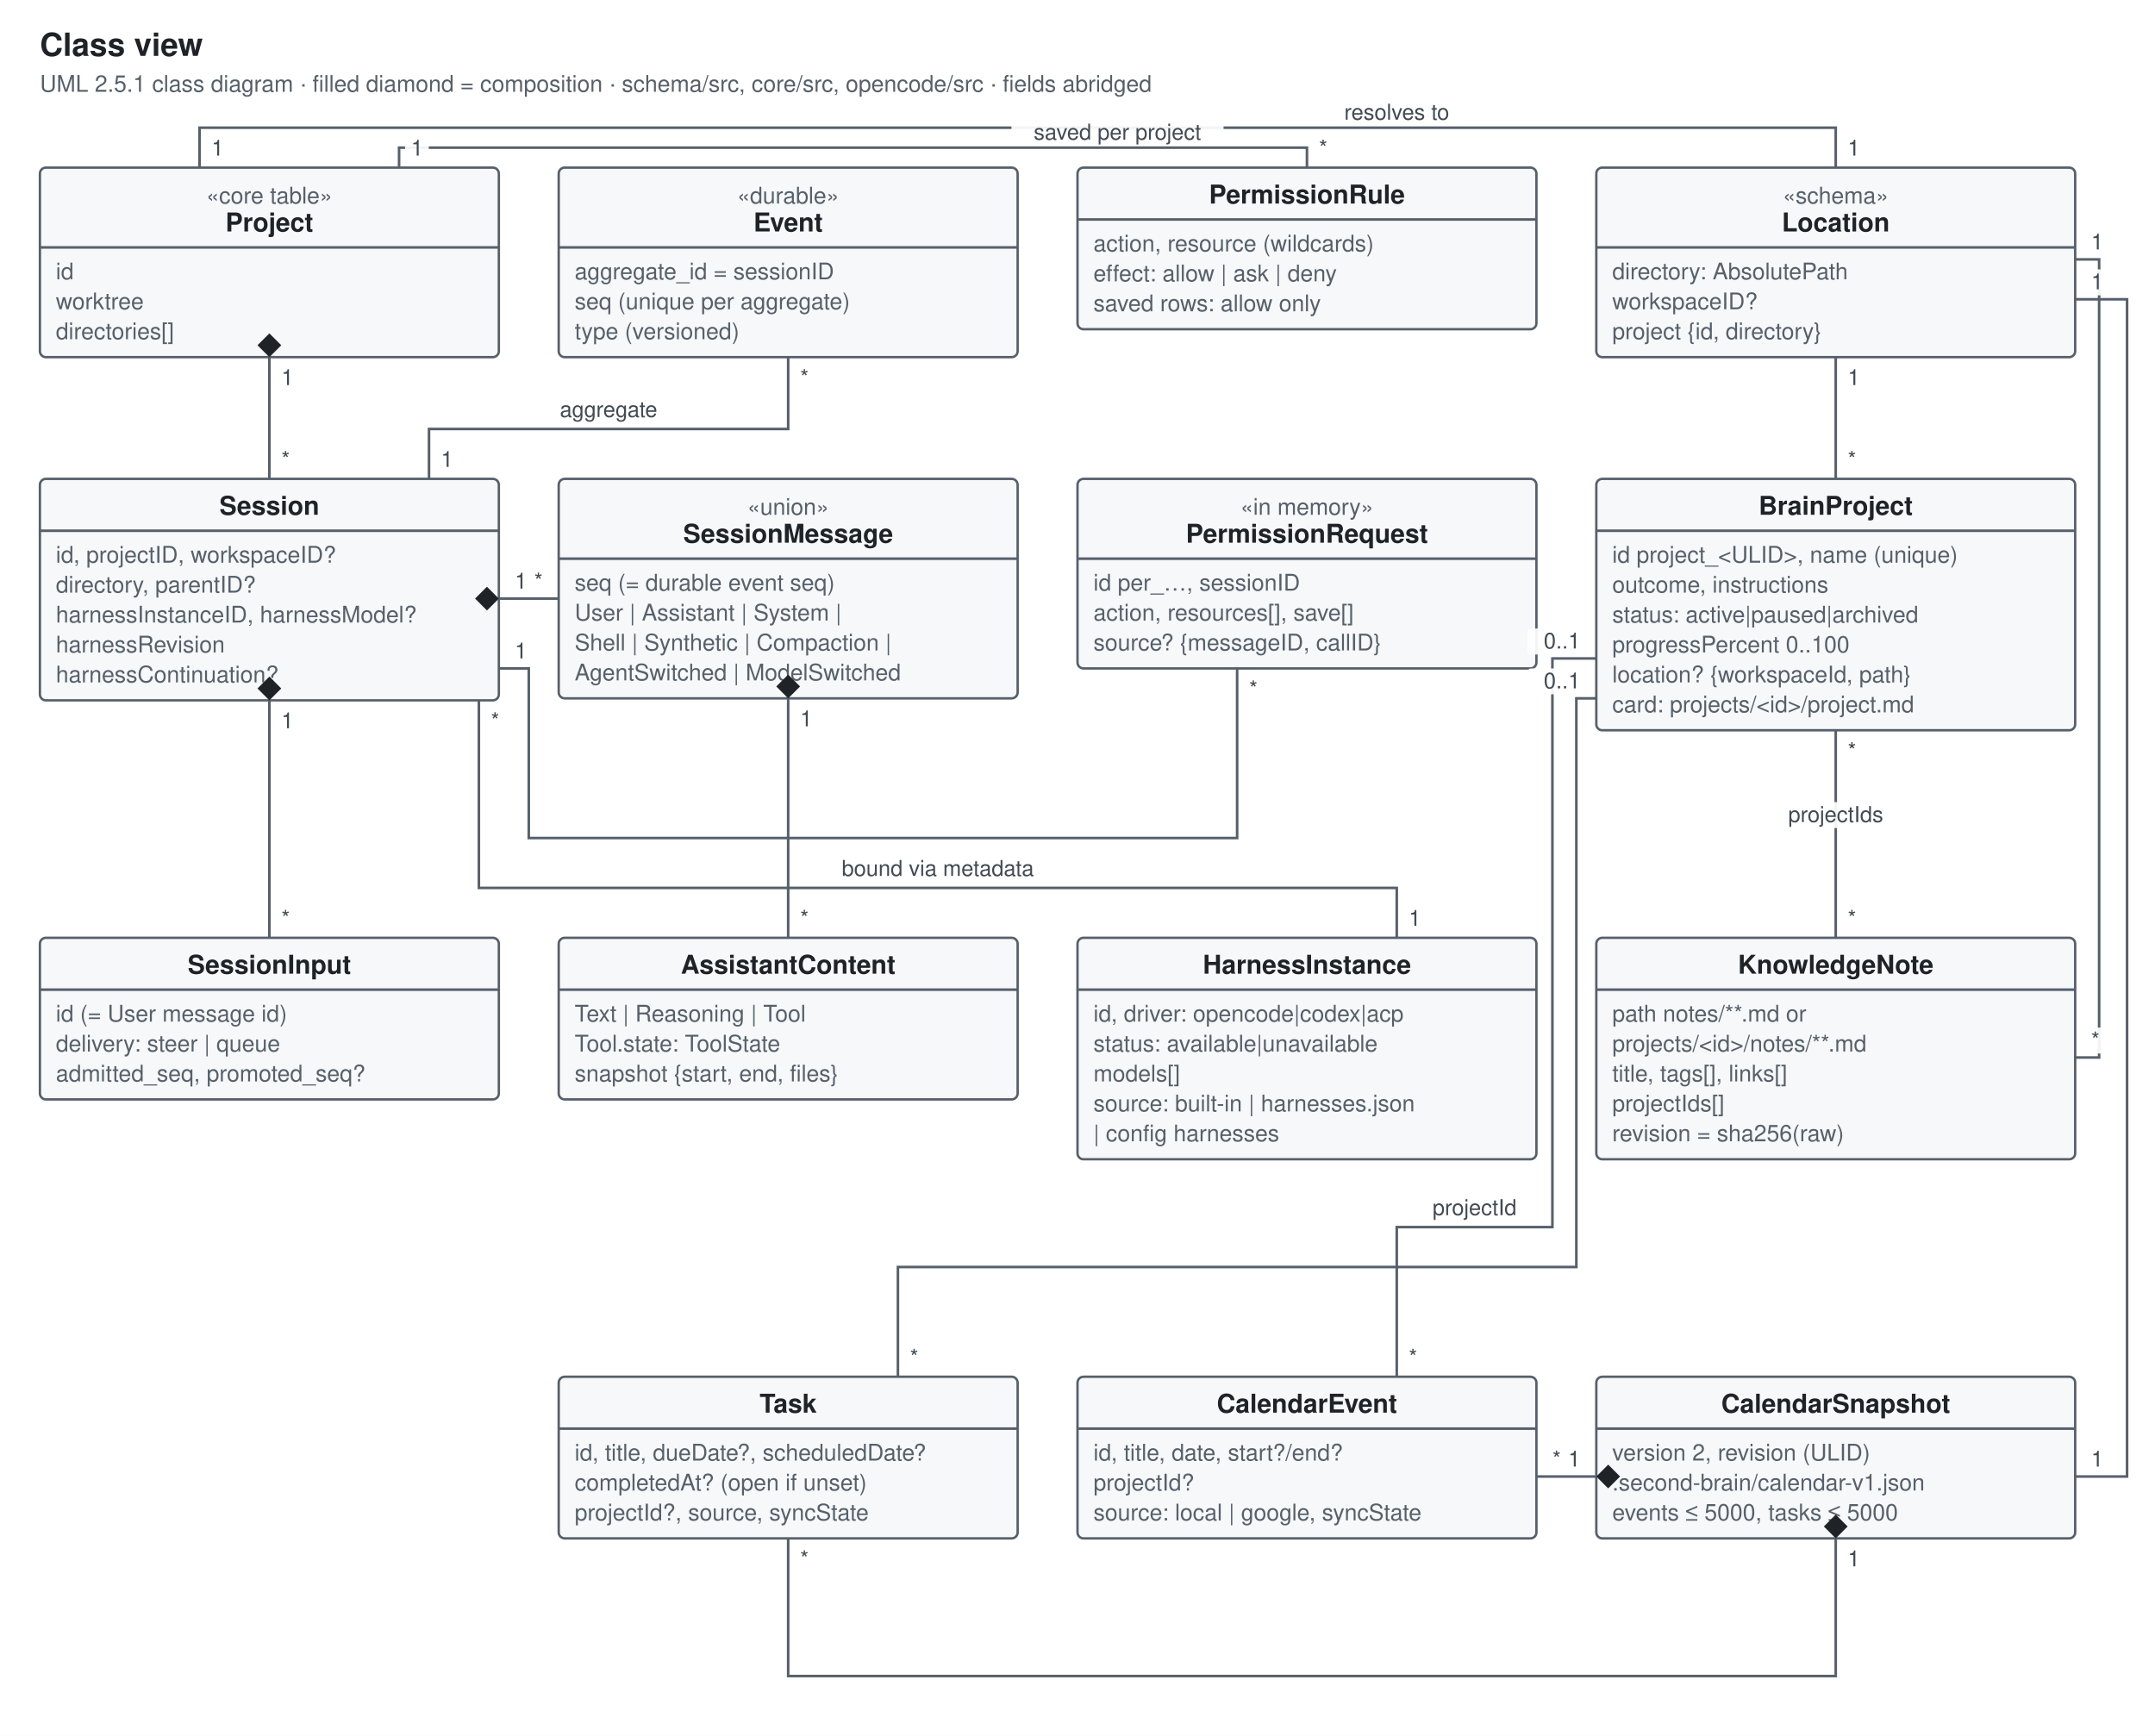
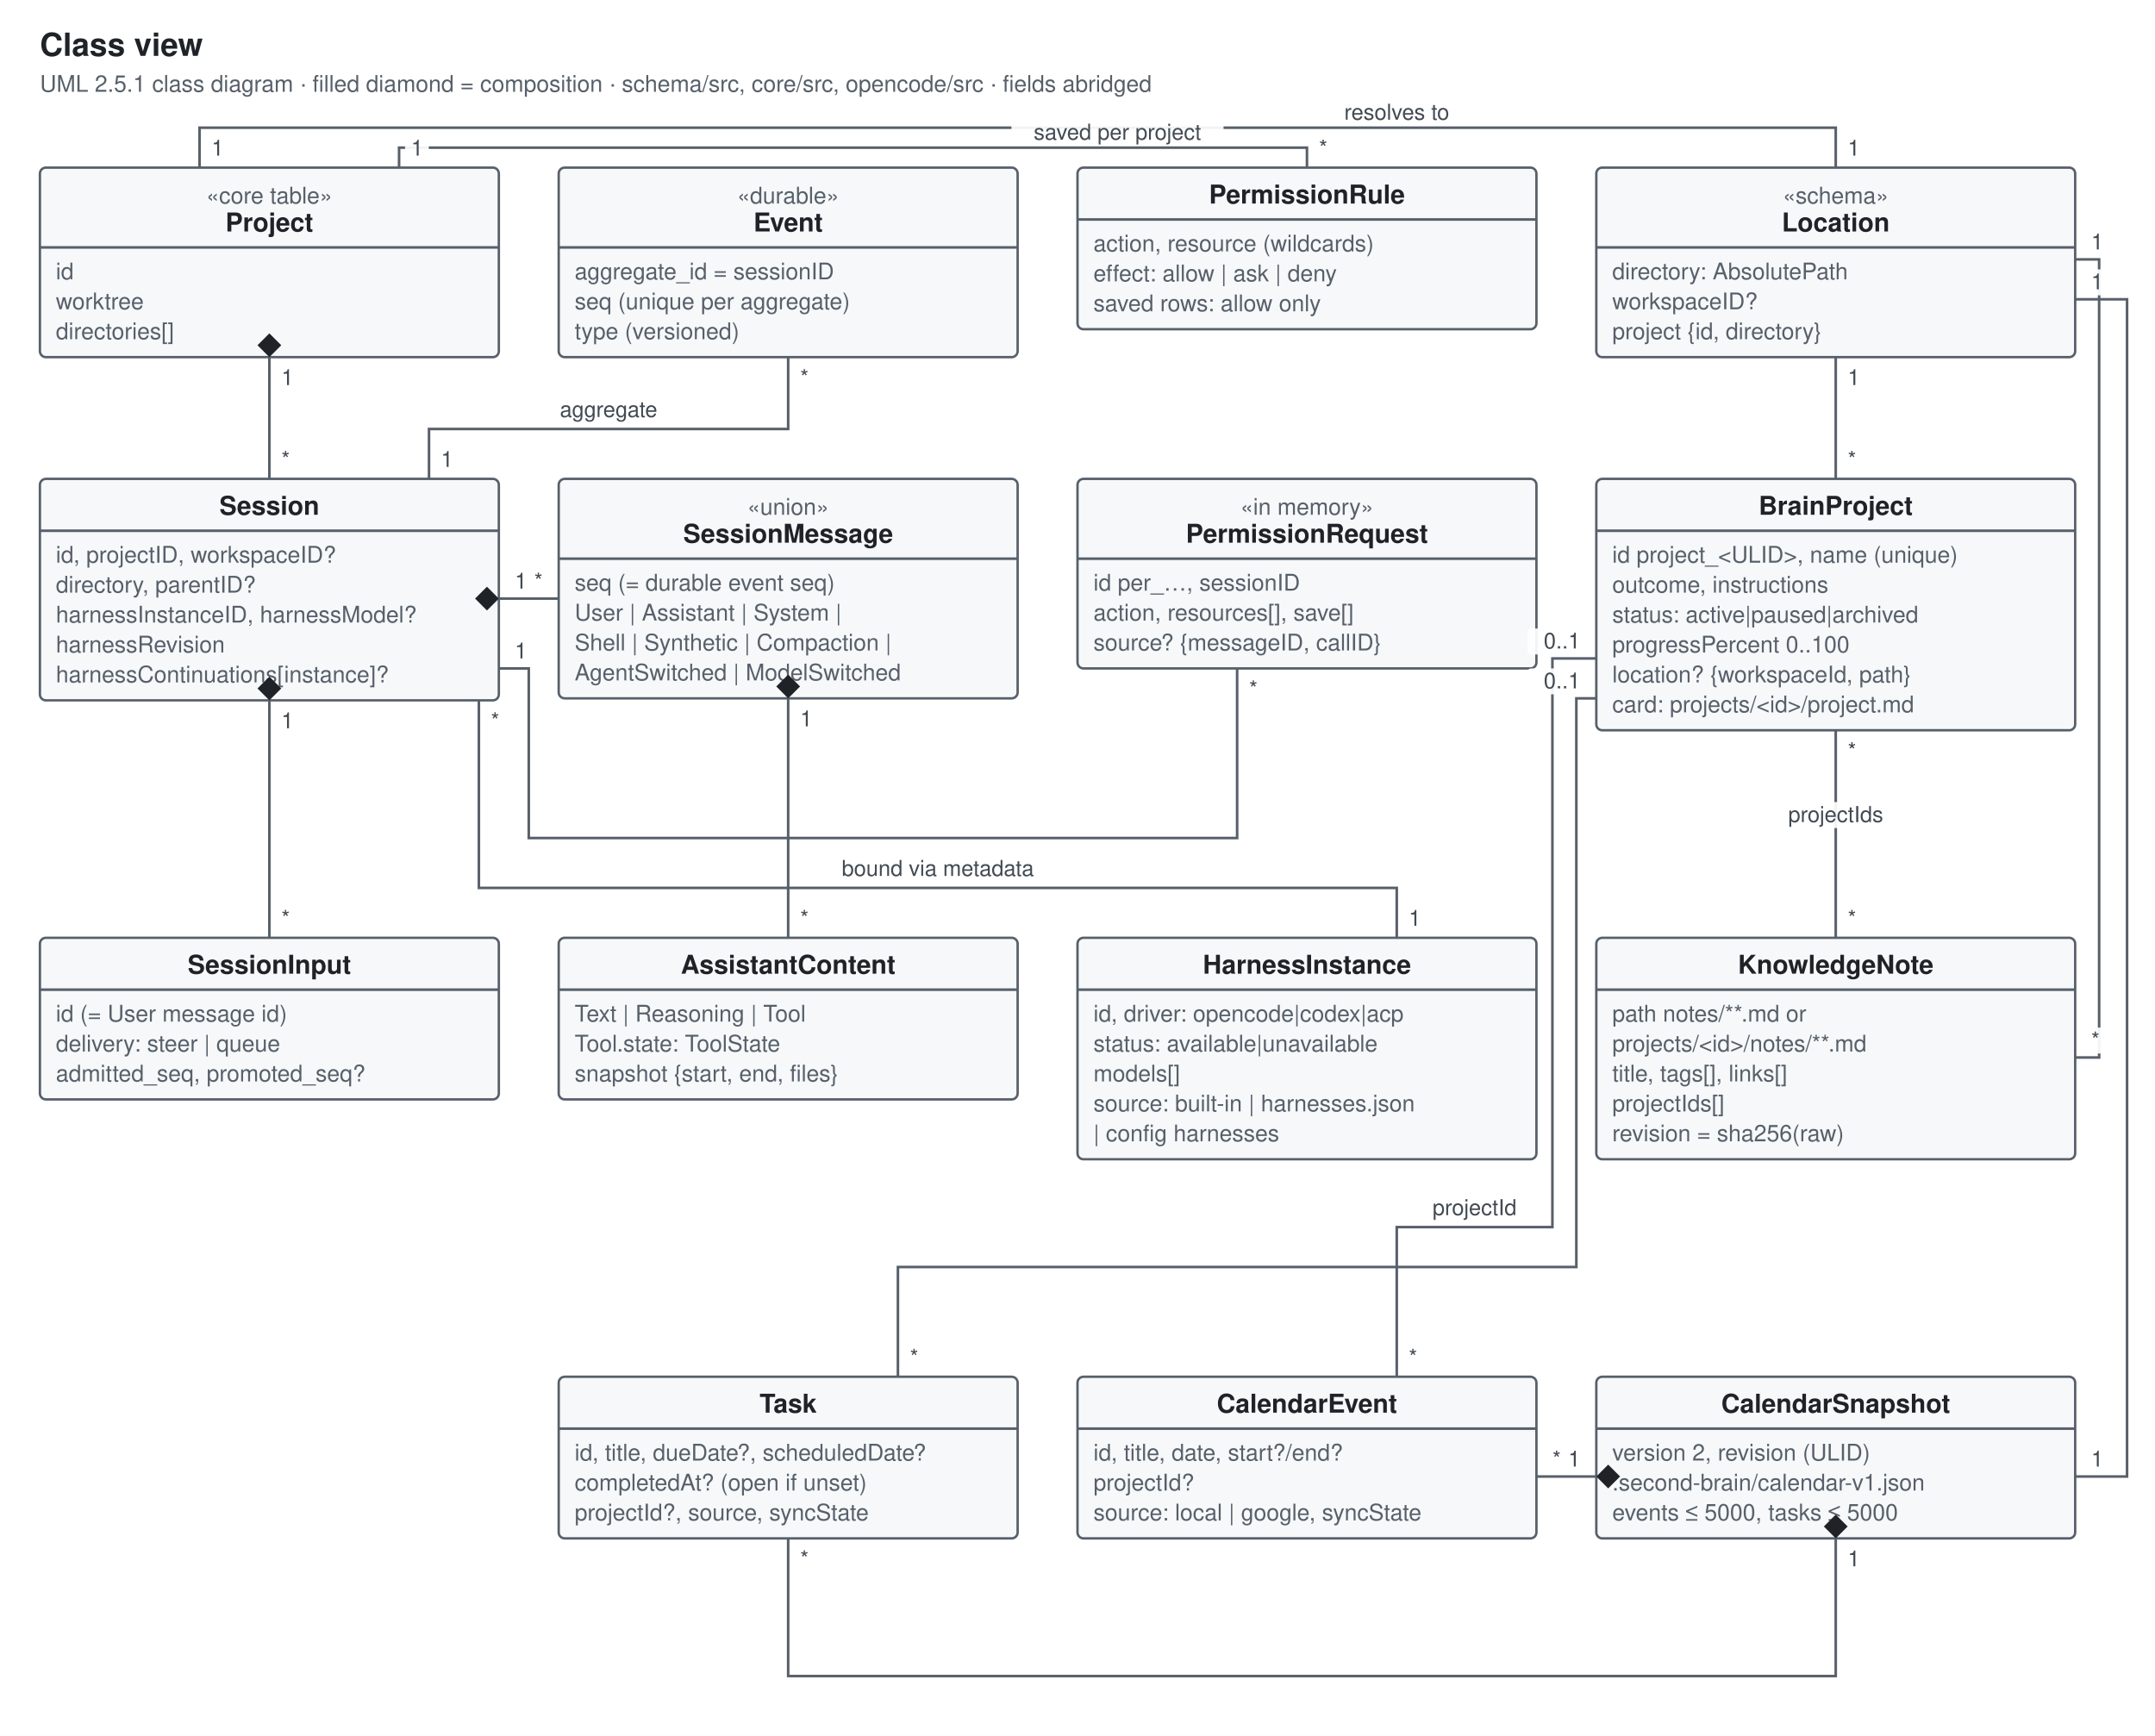
<svg xmlns="http://www.w3.org/2000/svg" viewBox="0 0 1080 870" width="1080" height="870" role="img" aria-labelledby="title desc">
  <style>
  .bg{fill:#ffffff}
  text{font-family:ui-sans-serif,system-ui,-apple-system,"Segoe UI",Helvetica,Arial,sans-serif;font-size:13px;fill:#1f2328}
  .t{font-weight:600}
  .s{font-size:11.5px;fill:#57606a}
  .h{font-size:16px;font-weight:600}
  .lbl{font-size:11px;fill:#424a53}
  .lblbg{fill:#ffffff;opacity:.92}
  .box{fill:#f6f8fa;stroke:#57606a;stroke-width:1.2}
  .sub{fill:#ffffff;stroke:#8c959f;stroke-width:1}
  .store{fill:#fff8e5;stroke:#9a6700;stroke-width:1.2}
  .ext{fill:#ddf4ff;stroke:#0969da;stroke-width:1.2}
  .proc{fill:#fbefff;stroke:#8250df;stroke-width:1.2}
  .zone{fill:none;stroke:#8c959f;stroke-width:1.2;stroke-dasharray:7 5}
  .zonet{font-size:12px;font-weight:600;fill:#57606a}
  .gapz{fill:#fff1f0;stroke:#cf222e;stroke-width:1.2}
  .e{fill:none;stroke:#57606a;stroke-width:1.3}
  .d{stroke-dasharray:5 4}
  .r{stroke:#cf222e}
  .sens{stroke:#bc4c00;stroke-width:2}
  .ah{fill:#57606a}
  .ahr{fill:#cf222e}
  .ahs{fill:#bc4c00}
  .life{stroke:#8c959f;stroke-width:1;stroke-dasharray:4 4}
  .act{fill:#eaeef2;stroke:#57606a;stroke-width:1}
  .frag{fill:none;stroke:#8c959f;stroke-width:1}
  .fragt{fill:#eaeef2;stroke:#8c959f;stroke-width:1}
  .dot{fill:#1f2328}
  .ring{fill:none;stroke:#1f2328;stroke-width:1.5}
  .dia{fill:#ffffff;stroke:#57606a;stroke-width:1.2}
  .bar{fill:#1f2328}
  @media (prefers-color-scheme: dark){
    .bg{fill:#0d1117}
    text{fill:#e6edf3}
    .s{fill:#9198a1} .lbl{fill:#c9d1d9} .lblbg{fill:#0d1117}
    .box{fill:#161b22;stroke:#8b949e} .sub{fill:#0d1117;stroke:#6e7681}
    .store{fill:#2b2111;stroke:#d29922} .ext{fill:#0c2d4a;stroke:#4493f8}
    .proc{fill:#271a3d;stroke:#ab7df8}
    .zone{stroke:#6e7681} .zonet{fill:#9198a1}
    .gapz{fill:#3a1517;stroke:#f85149}
    .e{stroke:#9198a1} .r{stroke:#f85149} .sens{stroke:#f0883e}
    .ah{fill:#9198a1} .ahr{fill:#f85149} .ahs{fill:#f0883e}
    .life{stroke:#6e7681} .act{fill:#21262d;stroke:#8b949e}
    .frag{stroke:#6e7681} .fragt{fill:#21262d;stroke:#6e7681}
    .dot{fill:#e6edf3} .ring{stroke:#e6edf3} .dia{fill:#0d1117;stroke:#8b949e} .bar{fill:#e6edf3}
  }
</style>
  <defs>
    <marker id="a" viewBox="0 0 10 10" refX="9" refY="5" markerWidth="8" markerHeight="8" orient="auto-start-reverse">
      <path class="ah" d="M0,0 L10,5 L0,10 z" />
    </marker>
    <marker id="ar" viewBox="0 0 10 10" refX="9" refY="5" markerWidth="8" markerHeight="8" orient="auto-start-reverse">
      <path class="ahr" d="M0,0 L10,5 L0,10 z" />
    </marker>
    <marker id="as" viewBox="0 0 10 10" refX="9" refY="5" markerWidth="8" markerHeight="8" orient="auto-start-reverse">
      <path class="ahs" d="M0,0 L10,5 L0,10 z" />
    </marker>
    <marker id="o" viewBox="0 0 10 10" refX="9" refY="5" markerWidth="9" markerHeight="9" orient="auto-start-reverse">
      <path class="e" d="M0,0 L10,5 L0,10" />
    </marker>
    <marker id="dm" viewBox="0 0 12 12" refX="1" refY="6" markerWidth="11" markerHeight="11" orient="auto-start-reverse">
      <path class="bar" d="M1,6 L6,1 L11,6 L6,11 z" />
    </marker>
  </defs>
  <rect class="bg" x="0" y="0" width="1080" height="870" />
  <text x="20" y="28" text-anchor="start" class="h">Class view</text>
  <text x="20" y="46" text-anchor="start" class="s">UML 2.5.1 class diagram · filled diamond = composition · schema/src, core/src, opencode/src · fields abridged</text>
  <rect class="box" x="20" y="84" width="230" height="95" rx="3" />
  <text x="135.0" y="102" text-anchor="middle" class="s">«core table»</text>
  <text x="135.0" y="116" text-anchor="middle" class="t">Project</text>
  <line class="e" x1="20" y1="124" x2="250" y2="124" />
  <text x="28" y="140" text-anchor="start" class="s">id</text>
  <text x="28" y="155" text-anchor="start" class="s">worktree</text>
  <text x="28" y="170" text-anchor="start" class="s">directories[]</text>
  <rect class="box" x="280" y="84" width="230" height="95" rx="3" />
  <text x="395.0" y="102" text-anchor="middle" class="s">«durable»</text>
  <text x="395.0" y="116" text-anchor="middle" class="t">Event</text>
  <line class="e" x1="280" y1="124" x2="510" y2="124" />
  <text x="288" y="140" text-anchor="start" class="s">aggregate_id = sessionID</text>
  <text x="288" y="155" text-anchor="start" class="s">seq (unique per aggregate)</text>
  <text x="288" y="170" text-anchor="start" class="s">type (versioned)</text>
  <rect class="box" x="540" y="84" width="230" height="81" rx="3" />
  <text x="655.0" y="102" text-anchor="middle" class="t">PermissionRule</text>
  <line class="e" x1="540" y1="110" x2="770" y2="110" />
  <text x="548" y="126" text-anchor="start" class="s">action, resource (wildcards)</text>
  <text x="548" y="141" text-anchor="start" class="s">effect: allow | ask | deny</text>
  <text x="548" y="156" text-anchor="start" class="s">saved rows: allow only</text>
  <rect class="box" x="800" y="84" width="240" height="95" rx="3" />
  <text x="920.0" y="102" text-anchor="middle" class="s">«schema»</text>
  <text x="920.0" y="116" text-anchor="middle" class="t">Location</text>
  <line class="e" x1="800" y1="124" x2="1040" y2="124" />
  <text x="808" y="140" text-anchor="start" class="s">directory: AbsolutePath</text>
  <text x="808" y="155" text-anchor="start" class="s">workspaceID?</text>
  <text x="808" y="170" text-anchor="start" class="s">project {id, directory}</text>
  <rect class="box" x="20" y="240" width="230" height="111" rx="3" />
  <text x="135.0" y="258" text-anchor="middle" class="t">Session</text>
  <line class="e" x1="20" y1="266" x2="250" y2="266" />
  <text x="28" y="282" text-anchor="start" class="s">id, projectID, workspaceID?</text>
  <text x="28" y="297" text-anchor="start" class="s">directory, parentID?</text>
  <text x="28" y="312" text-anchor="start" class="s">harnessInstanceID, harnessModel?</text>
  <text x="28" y="327" text-anchor="start" class="s">harnessRevision</text>
-   <text x="28" y="342" text-anchor="start" class="s">harnessContinuation?</text>
+   <text x="28" y="342" text-anchor="start" class="s">harnessContinuations[instance]?</text>
  <rect class="box" x="280" y="240" width="230" height="110" rx="3" />
  <text x="395.0" y="258" text-anchor="middle" class="s">«union»</text>
  <text x="395.0" y="272" text-anchor="middle" class="t">SessionMessage</text>
  <line class="e" x1="280" y1="280" x2="510" y2="280" />
  <text x="288" y="296" text-anchor="start" class="s">seq (= durable event seq)</text>
  <text x="288" y="311" text-anchor="start" class="s">User | Assistant | System |</text>
  <text x="288" y="326" text-anchor="start" class="s">Shell | Synthetic | Compaction |</text>
  <text x="288" y="341" text-anchor="start" class="s">AgentSwitched | ModelSwitched</text>
  <rect class="box" x="540" y="240" width="230" height="95" rx="3" />
  <text x="655.0" y="258" text-anchor="middle" class="s">«in memory»</text>
  <text x="655.0" y="272" text-anchor="middle" class="t">PermissionRequest</text>
  <line class="e" x1="540" y1="280" x2="770" y2="280" />
  <text x="548" y="296" text-anchor="start" class="s">id per_…, sessionID</text>
  <text x="548" y="311" text-anchor="start" class="s">action, resources[], save[]</text>
  <text x="548" y="326" text-anchor="start" class="s">source? {messageID, callID}</text>
  <rect class="box" x="800" y="240" width="240" height="126" rx="3" />
  <text x="920.0" y="258" text-anchor="middle" class="t">BrainProject</text>
  <line class="e" x1="800" y1="266" x2="1040" y2="266" />
  <text x="808" y="282" text-anchor="start" class="s">id project_&lt;ULID&gt;, name (unique)</text>
  <text x="808" y="297" text-anchor="start" class="s">outcome, instructions</text>
  <text x="808" y="312" text-anchor="start" class="s">status: active|paused|archived</text>
  <text x="808" y="327" text-anchor="start" class="s">progressPercent 0..100</text>
  <text x="808" y="342" text-anchor="start" class="s">location? {workspaceId, path}</text>
  <text x="808" y="357" text-anchor="start" class="s">card: projects/&lt;id&gt;/project.md</text>
  <rect class="box" x="20" y="470" width="230" height="81" rx="3" />
  <text x="135.0" y="488" text-anchor="middle" class="t">SessionInput</text>
  <line class="e" x1="20" y1="496" x2="250" y2="496" />
  <text x="28" y="512" text-anchor="start" class="s">id (= User message id)</text>
  <text x="28" y="527" text-anchor="start" class="s">delivery: steer | queue</text>
  <text x="28" y="542" text-anchor="start" class="s">admitted_seq, promoted_seq?</text>
  <rect class="box" x="280" y="470" width="230" height="81" rx="3" />
  <text x="395.0" y="488" text-anchor="middle" class="t">AssistantContent</text>
  <line class="e" x1="280" y1="496" x2="510" y2="496" />
  <text x="288" y="512" text-anchor="start" class="s">Text | Reasoning | Tool</text>
  <text x="288" y="527" text-anchor="start" class="s">Tool.state: ToolState</text>
  <text x="288" y="542" text-anchor="start" class="s">snapshot {start, end, files}</text>
  <rect class="box" x="540" y="470" width="230" height="111" rx="3" />
  <text x="655.0" y="488" text-anchor="middle" class="t">HarnessInstance</text>
  <line class="e" x1="540" y1="496" x2="770" y2="496" />
  <text x="548" y="512" text-anchor="start" class="s">id, driver: opencode|codex|acp</text>
  <text x="548" y="527" text-anchor="start" class="s">status: available|unavailable</text>
  <text x="548" y="542" text-anchor="start" class="s">models[]</text>
  <text x="548" y="557" text-anchor="start" class="s">source: built-in | harnesses.json</text>
  <text x="548" y="572" text-anchor="start" class="s">| config harnesses</text>
  <rect class="box" x="800" y="470" width="240" height="111" rx="3" />
  <text x="920.0" y="488" text-anchor="middle" class="t">KnowledgeNote</text>
  <line class="e" x1="800" y1="496" x2="1040" y2="496" />
  <text x="808" y="512" text-anchor="start" class="s">path notes/**.md or</text>
  <text x="808" y="527" text-anchor="start" class="s">projects/&lt;id&gt;/notes/**.md</text>
  <text x="808" y="542" text-anchor="start" class="s">title, tags[], links[]</text>
  <text x="808" y="557" text-anchor="start" class="s">projectIds[]</text>
  <text x="808" y="572" text-anchor="start" class="s">revision = sha256(raw)</text>
  <rect class="box" x="280" y="690" width="230" height="81" rx="3" />
  <text x="395.0" y="708" text-anchor="middle" class="t">Task</text>
  <line class="e" x1="280" y1="716" x2="510" y2="716" />
  <text x="288" y="732" text-anchor="start" class="s">id, title, dueDate?, scheduledDate?</text>
  <text x="288" y="747" text-anchor="start" class="s">completedAt? (open if unset)</text>
  <text x="288" y="762" text-anchor="start" class="s">projectId?, source, syncState</text>
  <rect class="box" x="540" y="690" width="230" height="81" rx="3" />
  <text x="655.0" y="708" text-anchor="middle" class="t">CalendarEvent</text>
  <line class="e" x1="540" y1="716" x2="770" y2="716" />
  <text x="548" y="732" text-anchor="start" class="s">id, title, date, start?/end?</text>
  <text x="548" y="747" text-anchor="start" class="s">projectId?</text>
  <text x="548" y="762" text-anchor="start" class="s">source: local | google, syncState</text>
  <rect class="box" x="800" y="690" width="240" height="81" rx="3" />
  <text x="920.0" y="708" text-anchor="middle" class="t">CalendarSnapshot</text>
  <line class="e" x1="800" y1="716" x2="1040" y2="716" />
  <text x="808" y="732" text-anchor="start" class="s">version 2, revision (ULID)</text>
  <text x="808" y="747" text-anchor="start" class="s">.second-brain/calendar-v1.json</text>
  <text x="808" y="762" text-anchor="start" class="s">events ≤ 5000, tasks ≤ 5000</text>
  <path class="e " d="M135,179 L135,240" marker-start="url(#dm)" />
  <path class="e " d="M250,300 L280,300" marker-start="url(#dm)" />
  <path class="e " d="M135,351 L135,470" marker-start="url(#dm)" />
  <path class="e " d="M215,240 L215,215 L395,215 L395,179" />
  <path class="e " d="M395,350 L395,470" marker-start="url(#dm)" />
  <path class="e " d="M620,335 L620,420 L265,420 L265,335 L250,335" />
  <path class="e " d="M240,351 L240,445 L700,445 L700,470" />
  <path class="e " d="M655,84 L655,74 L200,74 L200,84" />
  <path class="e " d="M920,84 L920,64 L100,64 L100,84" />
  <path class="e " d="M920,179 L920,240" />
  <path class="e " d="M920,470 L920,366" />
  <path class="e " d="M1040,130 L1052,130 L1052,530 L1040,530" />
  <path class="e " d="M1040,150 L1066,150 L1066,740 L1040,740" />
  <path class="e " d="M800,740 L770,740" marker-start="url(#dm)" />
  <path class="e " d="M920,771 L920,840 L395,840 L395,771" marker-start="url(#dm)" />
  <path class="e " d="M700,690 L700,615 L778,615 L778,330 L800,330" />
  <path class="e " d="M450,690 L450,635 L790,635 L790,350 L800,350" />
  <rect class="lblbg" x="138.0" y="183.0" width="11.9" height="13" rx="2" />
  <text class="lbl" x="141" y="193" text-anchor="start">1</text>
  <rect class="lblbg" x="138.0" y="224.0" width="11.9" height="13" rx="2" />
  <text class="lbl" x="141" y="234" text-anchor="start">*</text>
  <rect class="lblbg" x="255.0" y="285.0" width="11.9" height="13" rx="2" />
  <text class="lbl" x="258" y="295" text-anchor="start">1</text>
  <rect class="lblbg" x="263.1" y="285.0" width="11.9" height="13" rx="2" />
  <text class="lbl" x="272" y="295" text-anchor="end">*</text>
  <rect class="lblbg" x="138.0" y="355.0" width="11.9" height="13" rx="2" />
  <text class="lbl" x="141" y="365" text-anchor="start">1</text>
  <rect class="lblbg" x="138.0" y="454.0" width="11.9" height="13" rx="2" />
  <text class="lbl" x="141" y="464" text-anchor="start">*</text>
  <rect class="lblbg" x="218.0" y="224.0" width="11.9" height="13" rx="2" />
  <text class="lbl" x="221" y="234" text-anchor="start">1</text>
  <rect class="lblbg" x="398.0" y="183.0" width="11.9" height="13" rx="2" />
  <text class="lbl" x="401" y="193" text-anchor="start">*</text>
  <rect class="lblbg" x="275.4" y="199.0" width="59.1" height="13" rx="2" />
  <text class="lbl" x="305.0" y="209.0" text-anchor="middle">aggregate</text>
  <rect class="lblbg" x="398.0" y="354.0" width="11.9" height="13" rx="2" />
  <text class="lbl" x="401" y="364" text-anchor="start">1</text>
  <rect class="lblbg" x="398.0" y="454.0" width="11.9" height="13" rx="2" />
  <text class="lbl" x="401" y="464" text-anchor="start">*</text>
  <rect class="lblbg" x="623.0" y="339.0" width="11.9" height="13" rx="2" />
  <text class="lbl" x="626" y="349" text-anchor="start">*</text>
  <rect class="lblbg" x="255.0" y="320.0" width="11.9" height="13" rx="2" />
  <text class="lbl" x="258" y="330" text-anchor="start">1</text>
  <rect class="lblbg" x="243.0" y="355.0" width="11.9" height="13" rx="2" />
  <text class="lbl" x="246" y="365" text-anchor="start">*</text>
  <rect class="lblbg" x="703.0" y="454.0" width="11.9" height="13" rx="2" />
  <text class="lbl" x="706" y="464" text-anchor="start">1</text>
  <rect class="lblbg" x="413.9" y="429.0" width="112.2" height="13" rx="2" />
  <text class="lbl" x="470.0" y="439.0" text-anchor="middle">bound via metadata</text>
  <rect class="lblbg" x="658.0" y="68.0" width="11.9" height="13" rx="2" />
  <text class="lbl" x="661" y="78" text-anchor="start">*</text>
  <rect class="lblbg" x="203.0" y="68.0" width="11.9" height="13" rx="2" />
  <text class="lbl" x="206" y="78" text-anchor="start">1</text>
  <rect class="lblbg" x="506.9" y="60.0" width="106.3" height="13" rx="2" />
  <text class="lbl" x="560" y="70" text-anchor="middle">saved per project</text>
  <rect class="lblbg" x="923.0" y="68.0" width="11.9" height="13" rx="2" />
  <text class="lbl" x="926" y="78" text-anchor="start">1</text>
  <rect class="lblbg" x="103.0" y="68.0" width="11.9" height="13" rx="2" />
  <text class="lbl" x="106" y="78" text-anchor="start">1</text>
  <rect class="lblbg" x="664.5" y="50.0" width="70.9" height="13" rx="2" />
  <text class="lbl" x="700" y="60" text-anchor="middle">resolves to</text>
  <rect class="lblbg" x="923.0" y="183.0" width="11.9" height="13" rx="2" />
  <text class="lbl" x="926" y="193" text-anchor="start">1</text>
  <rect class="lblbg" x="923.0" y="224.0" width="11.9" height="13" rx="2" />
  <text class="lbl" x="926" y="234" text-anchor="start">*</text>
  <rect class="lblbg" x="923.0" y="454.0" width="11.9" height="13" rx="2" />
  <text class="lbl" x="926" y="464" text-anchor="start">*</text>
  <rect class="lblbg" x="923.0" y="370.0" width="11.9" height="13" rx="2" />
  <text class="lbl" x="926" y="380" text-anchor="start">*</text>
  <rect class="lblbg" x="887.5" y="402.0" width="65.0" height="13" rx="2" />
  <text class="lbl" x="920.0" y="412.0" text-anchor="middle">projectIds</text>
  <rect class="lblbg" x="1045.0" y="115.0" width="11.9" height="13" rx="2" />
  <text class="lbl" x="1048" y="125" text-anchor="start">1</text>
  <rect class="lblbg" x="1045.0" y="515.0" width="11.9" height="13" rx="2" />
  <text class="lbl" x="1048" y="525" text-anchor="start">*</text>
  <rect class="lblbg" x="1045.0" y="135.0" width="11.9" height="13" rx="2" />
  <text class="lbl" x="1048" y="145" text-anchor="start">1</text>
  <rect class="lblbg" x="1045.0" y="725.0" width="11.9" height="13" rx="2" />
  <text class="lbl" x="1048" y="735" text-anchor="start">1</text>
  <rect class="lblbg" x="783.1" y="725.0" width="11.9" height="13" rx="2" />
  <text class="lbl" x="792" y="735" text-anchor="end">1</text>
  <rect class="lblbg" x="775.0" y="725.0" width="11.9" height="13" rx="2" />
  <text class="lbl" x="778" y="735" text-anchor="start">*</text>
  <rect class="lblbg" x="923.0" y="775.0" width="11.9" height="13" rx="2" />
  <text class="lbl" x="926" y="785" text-anchor="start">1</text>
  <rect class="lblbg" x="398.0" y="775.0" width="11.9" height="13" rx="2" />
  <text class="lbl" x="401" y="785" text-anchor="start">*</text>
  <rect class="lblbg" x="703.0" y="674.0" width="11.9" height="13" rx="2" />
  <text class="lbl" x="706" y="684" text-anchor="start">*</text>
  <rect class="lblbg" x="765.4" y="315.0" width="29.6" height="13" rx="2" />
  <text class="lbl" x="792" y="325" text-anchor="end">0..1</text>
  <rect class="lblbg" x="709.5" y="599.0" width="59.1" height="13" rx="2" />
  <text class="lbl" x="739.0" y="609.0" text-anchor="middle">projectId</text>
  <rect class="lblbg" x="453.0" y="674.0" width="11.9" height="13" rx="2" />
  <text class="lbl" x="456" y="684" text-anchor="start">*</text>
  <rect class="lblbg" x="765.4" y="335.0" width="29.6" height="13" rx="2" />
  <text class="lbl" x="792" y="345" text-anchor="end">0..1</text>
</svg>
